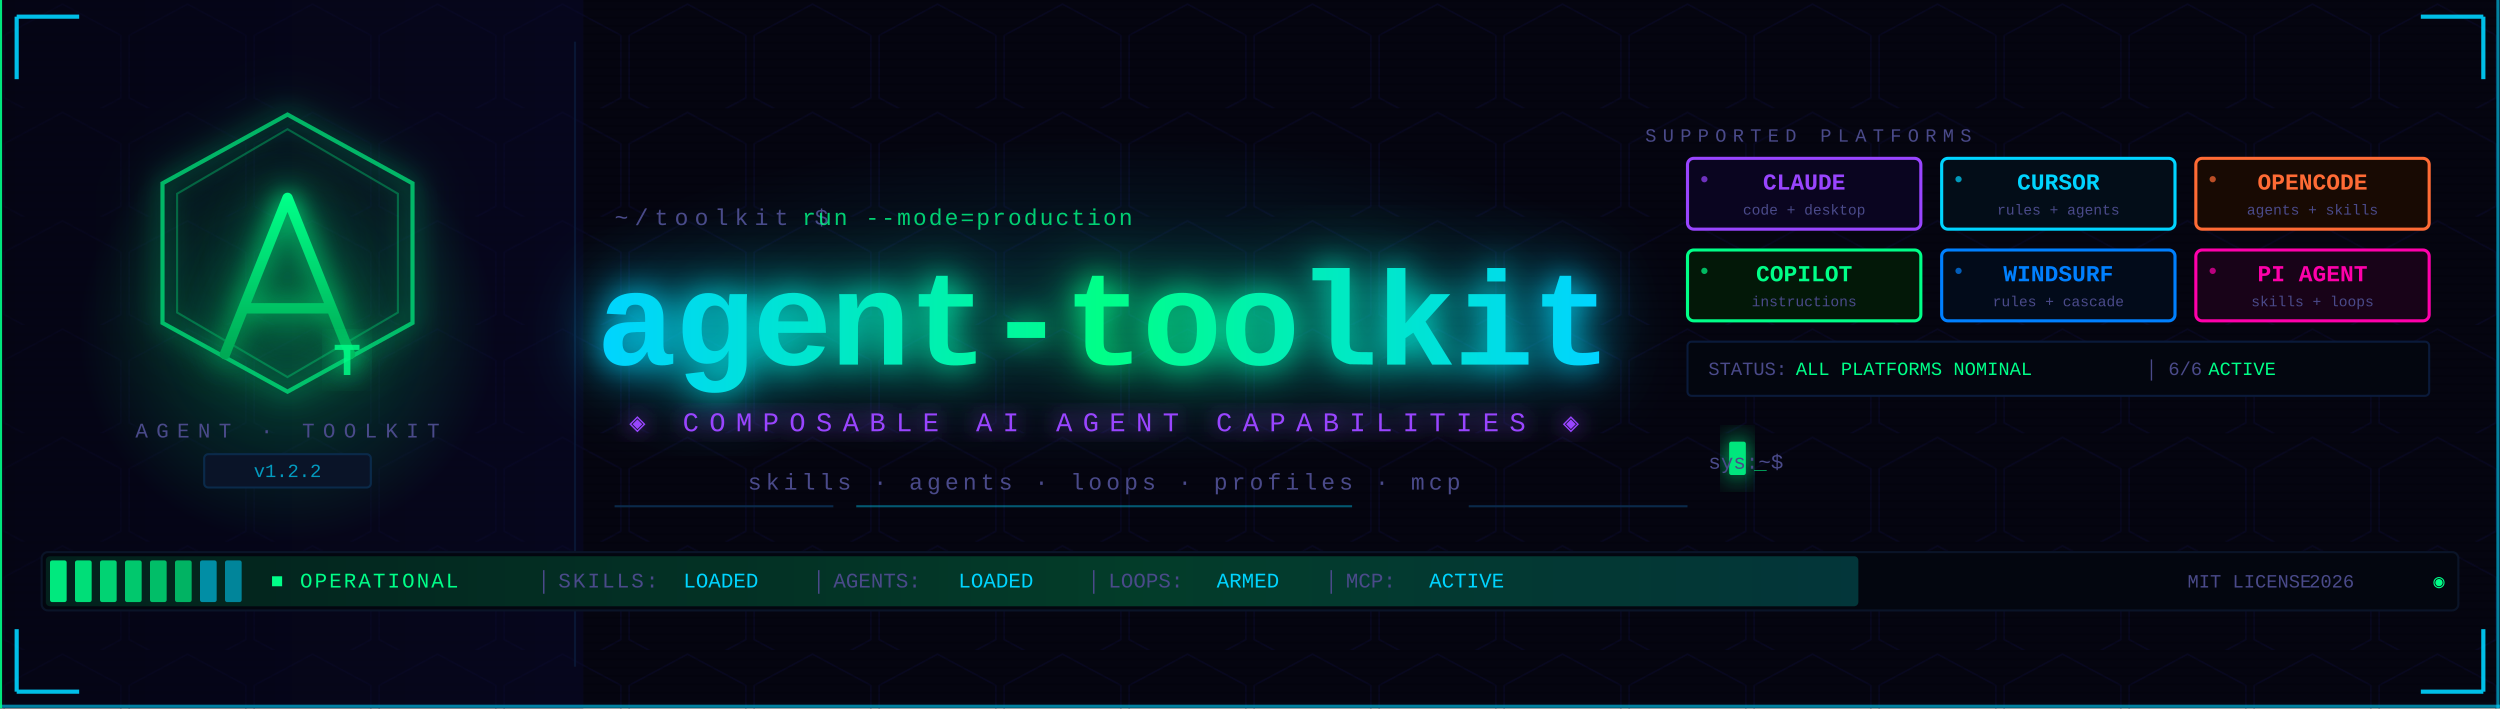
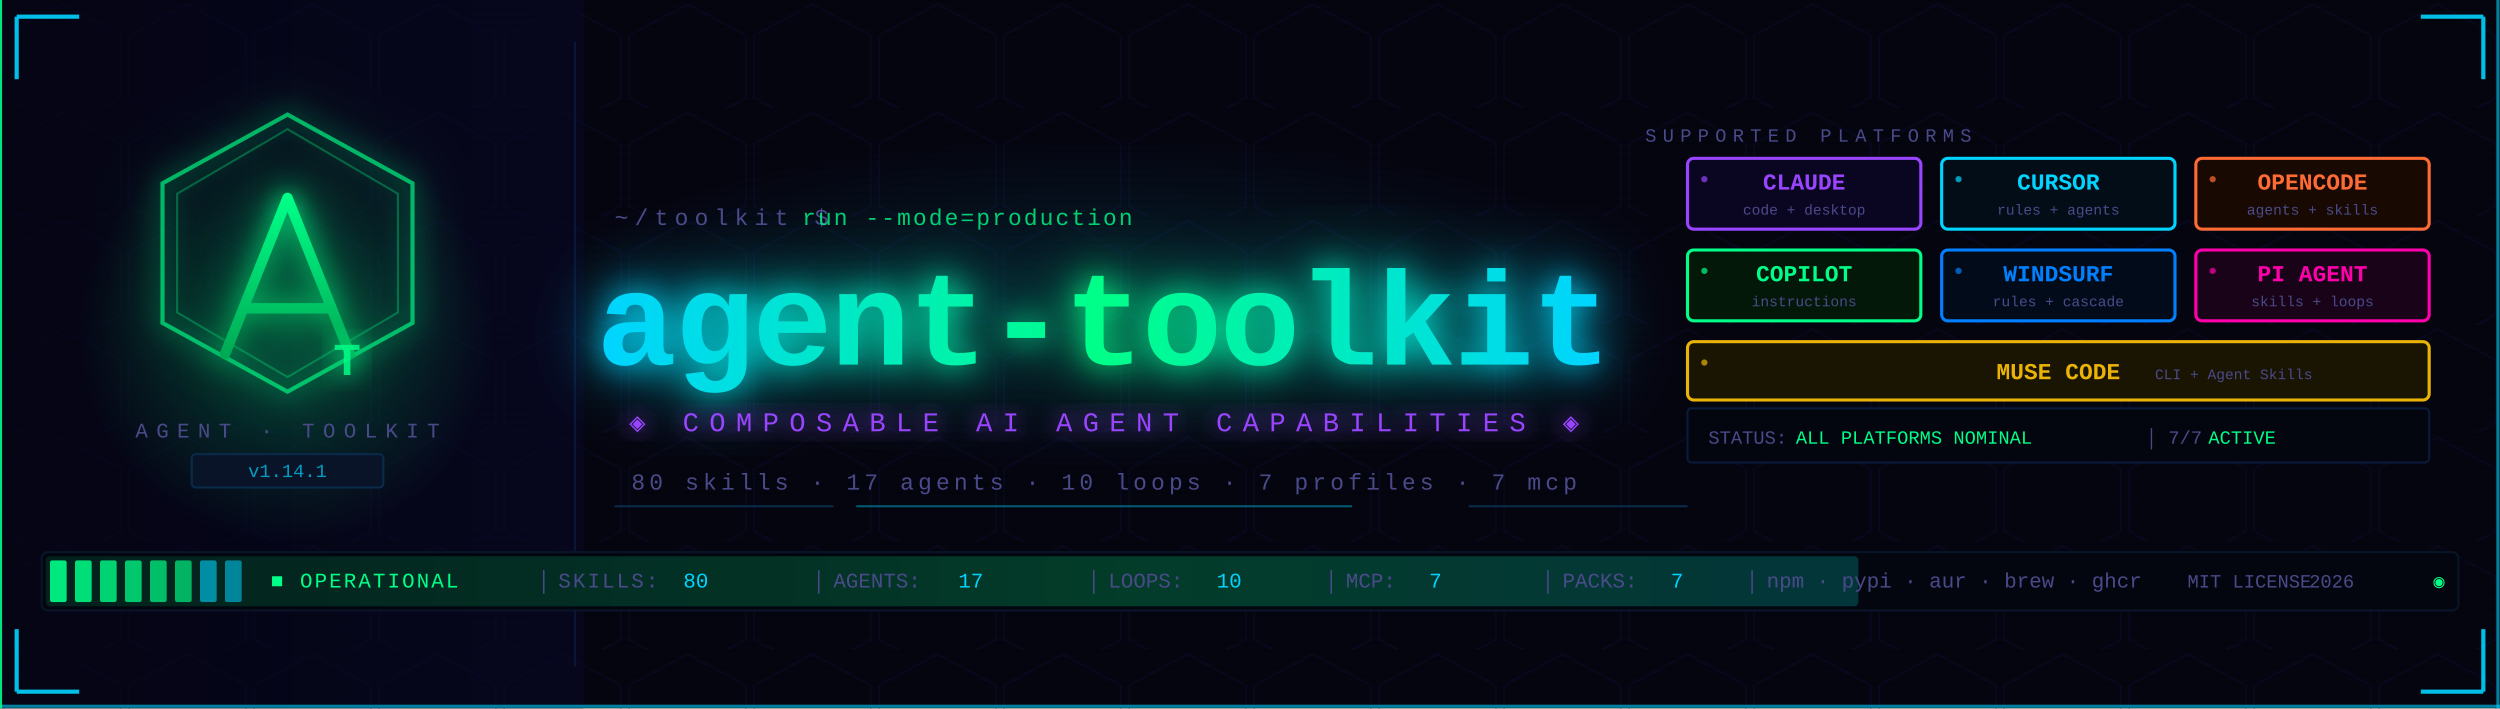
<svg xmlns="http://www.w3.org/2000/svg" width="1200" height="340" viewBox="0 0 1200 340">
  <defs>
    <pattern id="hexgrid" width="60" height="52" x="0" y="0" patternUnits="userSpaceOnUse">
      <polygon fill="none" stroke="#0a0a2a" stroke-width=".8" points="30 2 58 17 58 47 30 62 2 47 2 17" opacity=".6" />
    </pattern>
    <pattern id="scanlines" width="1" height="4" x="0" y="0" patternUnits="userSpaceOnUse">
      <rect width="1" height="1" fill="#000008" opacity=".18" />
    </pattern>
    <filter id="glow-green" width="200%" height="200%" x="-50%" y="-50%">
      <feGaussianBlur result="blur1" stdDeviation="6" />
      <feGaussianBlur result="blur2" stdDeviation="12" />
      <feMerge>
        <feMergeNode in="blur2" />
        <feMergeNode in="blur1" />
        <feMergeNode in="SourceGraphic" />
      </feMerge>
    </filter>
    <filter id="glow-cyan" width="200%" height="200%" x="-50%" y="-50%">
      <feGaussianBlur result="blur1" stdDeviation="8" />
      <feGaussianBlur result="blur2" stdDeviation="16" />
      <feMerge>
        <feMergeNode in="blur2" />
        <feMergeNode in="blur1" />
        <feMergeNode in="SourceGraphic" />
      </feMerge>
    </filter>
    <filter id="glow-purple" width="200%" height="200%" x="-50%" y="-50%">
      <feGaussianBlur result="blur1" stdDeviation="5" />
      <feMerge>
        <feMergeNode in="blur1" />
        <feMergeNode in="SourceGraphic" />
      </feMerge>
    </filter>
    <filter id="ambient-glow" width="160%" height="160%" x="-30%" y="-30%">
      <feGaussianBlur result="blur" stdDeviation="20" />
      <feMerge>
        <feMergeNode in="blur" />
        <feMergeNode in="SourceGraphic" />
      </feMerge>
    </filter>
    <linearGradient id="title-gradient" x1="0%" x2="100%" y1="0%" y2="0%">
      <stop offset="0%" stop-color="#00d4ff" />
      <stop offset="50%" stop-color="#0f8" />
      <stop offset="100%" stop-color="#00d4ff" />
    </linearGradient>
    <linearGradient id="progress-gradient" x1="0%" x2="100%" y1="0%" y2="0%">
      <stop offset="0%" stop-color="#0f8" stop-opacity=".2" />
      <stop offset="60%" stop-color="#0f8" />
      <stop offset="100%" stop-color="#00d4ff" />
    </linearGradient>
    <linearGradient id="at-gradient" x1="0%" x2="0%" y1="0%" y2="100%">
      <stop offset="0%" stop-color="#0f8" />
      <stop offset="100%" stop-color="#0a5" />
    </linearGradient>
    <radialGradient id="at-glow" cx="50%" cy="50%" r="50%">
      <stop offset="0%" stop-color="#0f8" stop-opacity=".25" />
      <stop offset="100%" stop-color="#0f8" stop-opacity="0" />
    </radialGradient>
    <radialGradient id="title-glow-bg" cx="50%" cy="50%" r="50%">
      <stop offset="0%" stop-color="#00d4ff" stop-opacity=".12" />
      <stop offset="100%" stop-color="#00d4ff" stop-opacity="0" />
    </radialGradient>
    <linearGradient id="left-panel-grad" x1="0%" x2="100%" y1="0%" y2="0%">
      <stop offset="0%" stop-color="#050518" />
      <stop offset="100%" stop-color="#08082a" />
    </linearGradient>
  </defs>
  <rect width="1200" height="340" fill="#050510" />
  <rect width="1200" height="340" fill="url(#hexgrid)" />
  <rect width="1200" height="340" fill="url(#scanlines)" />
  <rect width="280" height="340" x="0" y="0" fill="url(#left-panel-grad)" opacity=".5" />
  <line x1="0" x2="1200" y1="0" y2="0" stroke="#0f8" stroke-width="2" filter="url(#glow-green)" opacity=".8" />
  <line x1="0" x2="1200" y1="339" y2="339" stroke="#00d4ff" stroke-width="1.5" opacity=".6" />
  <line x1="0" x2="0" y1="0" y2="340" stroke="#0f8" stroke-width="2" opacity=".9" />
  <line x1="1199" x2="1199" y1="0" y2="340" stroke="#00d4ff" stroke-width="1.5" opacity=".6" />
  <line x1="276" x2="276" y1="20" y2="320" stroke="#0a1a3a" stroke-width="1" opacity=".8" />
  <path fill="none" stroke="#00d4ff" stroke-width="2" d="M 8,8 L 8,38 M 8,8 L 38,8" opacity=".9" />
  <path fill="none" stroke="#00d4ff" stroke-width="2" d="M 1192,8 L 1192,38 M 1192,8 L 1162,8" opacity=".9" />
  <path fill="none" stroke="#00d4ff" stroke-width="2" d="M 8,332 L 8,302 M 8,332 L 38,332" opacity=".9" />
  <path fill="none" stroke="#00d4ff" stroke-width="2" d="M 1192,332 L 1192,302 M 1192,332 L 1162,332" opacity=".9" />
  <ellipse cx="138" cy="160" fill="url(#at-glow)" rx="100" ry="100" />
  <polygon fill="none" stroke="#0f8" stroke-width="2" points="138 55 198 88 198 155 138 188 78 155 78 88" filter="url(#glow-green)" opacity=".7" />
  <polygon fill="none" stroke="#0f8" stroke-width="1" points="138 62 191 93 191 150 138 181 85 150 85 93" opacity=".3" />
  <path fill="none" stroke="url(#at-gradient)" stroke-linecap="round" stroke-linejoin="round" stroke-width="5" d="M 108,170 L 138,95 L 168,170 M 118,148 L 158,148" filter="url(#glow-green)" />
  <text x="160" y="180" fill="#0f8" filter="url(#glow-green)" font-family="'Courier New', monospace" font-size="22" font-weight="bold" opacity=".85">T</text>
  <text x="138" y="210" fill="#4a4a8a" font-family="'Courier New', monospace" font-size="10" letter-spacing="4" text-anchor="middle">AGENT · TOOLKIT</text>
-   <rect width="80" height="16" x="98" y="218" fill="#0a1428" stroke="#0a2a4a" stroke-width="1" rx="2" />
-   <text x="138" y="229" fill="#00d4ff" font-family="'Courier New', monospace" font-size="9" opacity=".7" text-anchor="middle">v1.2.2</text>
+   <rect width="92" height="16" x="92" y="218" fill="#0a1428" stroke="#0a2a4a" stroke-width="1" rx="2" />
+   <text x="138" y="229" fill="#00d4ff" font-family="'Courier New', monospace" font-size="9" opacity=".7" text-anchor="middle">v1.14.1</text>
  <ellipse cx="530" cy="145" fill="url(#title-glow-bg)" rx="265" ry="80" />
  <text x="295" y="108" fill="#4a4a8a" font-family="'Courier New', monospace" font-size="11" letter-spacing="3">~/toolkit $</text>
  <text x="385" y="108" fill="#0f8" font-family="'Courier New', monospace" font-size="11" letter-spacing="1" opacity=".8">run --mode=production</text>
  <text x="530" y="175" fill="url(#title-gradient)" filter="url(#glow-cyan)" font-family="'Courier New', monospace" font-size="64" font-weight="bold" letter-spacing="-1" text-anchor="middle">agent-toolkit</text>
  <text x="530" y="207" fill="#9945ff" filter="url(#glow-purple)" font-family="'Courier New', monospace" font-size="13" letter-spacing="5" text-anchor="middle">◈ COMPOSABLE AI AGENT CAPABILITIES ◈</text>
-   <text x="530" y="235" fill="#4a4a8a" font-family="'Courier New', monospace" font-size="11" letter-spacing="2" text-anchor="middle">skills · agents · loops · profiles · mcp</text>
+   <text x="530" y="235" fill="#4a4a8a" font-family="'Courier New', monospace" font-size="11" letter-spacing="2" text-anchor="middle">80 skills · 17 agents · 10 loops · 7 profiles · 7 mcp</text>
  <line x1="295" x2="400" y1="243" y2="243" stroke="#0a2a4a" stroke-width="1" />
  <line x1="411" x2="649" y1="243" y2="243" stroke="#00d4ff" stroke-width="1" opacity=".4" />
  <line x1="705" x2="810" y1="243" y2="243" stroke="#0a2a4a" stroke-width="1" />
  <text x="868" y="68" fill="#4a4a8a" font-family="'Courier New', monospace" font-size="9" letter-spacing="3" text-anchor="middle">SUPPORTED PLATFORMS</text>
  <rect width="112" height="34" x="810" y="76" fill="#0a0520" stroke="#9945ff" stroke-width="1.5" rx="3" />
  <text x="816" y="88" fill="#9945ff" font-family="'Courier New', monospace" font-size="7" opacity=".7">●</text>
  <text x="866" y="91" fill="#9945ff" font-family="'Courier New', monospace" font-size="11" font-weight="bold" text-anchor="middle">CLAUDE</text>
  <text x="866" y="103" fill="#4a4a8a" font-family="'Courier New', monospace" font-size="7" text-anchor="middle">code + desktop</text>
  <rect width="112" height="34" x="932" y="76" fill="#030d18" stroke="#00d4ff" stroke-width="1.5" rx="3" />
  <text x="938" y="88" fill="#00d4ff" font-family="'Courier New', monospace" font-size="7" opacity=".7">●</text>
  <text x="988" y="91" fill="#00d4ff" font-family="'Courier New', monospace" font-size="11" font-weight="bold" text-anchor="middle">CURSOR</text>
  <text x="988" y="103" fill="#4a4a8a" font-family="'Courier New', monospace" font-size="7" text-anchor="middle">rules + agents</text>
  <rect width="112" height="34" x="1054" y="76" fill="#180a03" stroke="#ff6b35" stroke-width="1.5" rx="3" />
  <text x="1060" y="88" fill="#ff6b35" font-family="'Courier New', monospace" font-size="7" opacity=".7">●</text>
  <text x="1110" y="91" fill="#ff6b35" font-family="'Courier New', monospace" font-size="11" font-weight="bold" text-anchor="middle">OPENCODE</text>
  <text x="1110" y="103" fill="#4a4a8a" font-family="'Courier New', monospace" font-size="7" text-anchor="middle">agents + skills</text>
  <rect width="112" height="34" x="810" y="120" fill="#031808" stroke="#0f8" stroke-width="1.5" rx="3" />
  <text x="816" y="132" fill="#0f8" font-family="'Courier New', monospace" font-size="7" opacity=".7">●</text>
  <text x="866" y="135" fill="#0f8" font-family="'Courier New', monospace" font-size="11" font-weight="bold" text-anchor="middle">COPILOT</text>
  <text x="866" y="147" fill="#4a4a8a" font-family="'Courier New', monospace" font-size="7" text-anchor="middle">instructions</text>
  <rect width="112" height="34" x="932" y="120" fill="#020b1a" stroke="#0080ff" stroke-width="1.5" rx="3" />
  <text x="938" y="132" fill="#0080ff" font-family="'Courier New', monospace" font-size="7" opacity=".7">●</text>
  <text x="988" y="135" fill="#0080ff" font-family="'Courier New', monospace" font-size="11" font-weight="bold" text-anchor="middle">WINDSURF</text>
  <text x="988" y="147" fill="#4a4a8a" font-family="'Courier New', monospace" font-size="7" text-anchor="middle">rules + cascade</text>
  <rect width="112" height="34" x="1054" y="120" fill="#180318" stroke="#f0a" stroke-width="1.5" rx="3" />
  <text x="1060" y="132" fill="#f0a" font-family="'Courier New', monospace" font-size="7" opacity=".7">●</text>
  <text x="1110" y="135" fill="#f0a" font-family="'Courier New', monospace" font-size="11" font-weight="bold" text-anchor="middle">PI AGENT</text>
  <text x="1110" y="147" fill="#4a4a8a" font-family="'Courier New', monospace" font-size="7" text-anchor="middle">skills + loops</text>
-   <rect width="356" height="26" x="810" y="164" fill="#03060f" stroke="#0a1a3a" stroke-width="1" rx="2" />
-   <text x="820" y="180" fill="#4a4a8a" font-family="'Courier New', monospace" font-size="9">STATUS:</text>
-   <text x="862" y="180" fill="#0f8" font-family="'Courier New', monospace" font-size="9">ALL PLATFORMS NOMINAL</text>
-   <text x="1030" y="180" fill="#4a4a8a" font-family="'Courier New', monospace" font-size="9">│ 6/6</text>
-   <text x="1060" y="180" fill="#0f8" font-family="'Courier New', monospace" font-size="9">ACTIVE</text>
+   <rect width="356" height="28" x="810" y="164" fill="#1a1403" stroke="#eab308" stroke-width="1.5" rx="3" />
+   <text x="816" y="176" fill="#eab308" font-family="'Courier New', monospace" font-size="7" opacity=".7">●</text>
+   <text x="988" y="182" fill="#eab308" font-family="'Courier New', monospace" font-size="11" font-weight="bold" text-anchor="middle">MUSE CODE</text>
+   <text x="1110" y="182" fill="#4a4a8a" font-family="'Courier New', monospace" font-size="7" text-anchor="end">CLI + Agent Skills</text>
+   <rect width="356" height="26" x="810" y="196" fill="#03060f" stroke="#0a1a3a" stroke-width="1" rx="2" />
+   <text x="820" y="213" fill="#4a4a8a" font-family="'Courier New', monospace" font-size="9">STATUS:</text>
+   <text x="862" y="213" fill="#0f8" font-family="'Courier New', monospace" font-size="9">ALL PLATFORMS NOMINAL</text>
+   <text x="1030" y="213" fill="#4a4a8a" font-family="'Courier New', monospace" font-size="9">│ 7/7</text>
+   <text x="1060" y="213" fill="#0f8" font-family="'Courier New', monospace" font-size="9">ACTIVE</text>
  <rect width="1160" height="28" x="20" y="265" fill="#03060f" stroke="#0a1428" stroke-width="1" rx="3" />
  <rect width="870" height="24" x="22" y="267" fill="url(#progress-gradient)" opacity=".15" rx="2" />
  <rect width="870" height="24" x="22" y="267" fill="#0f8" opacity=".08" rx="2" />
  <rect width="8" height="20" x="24" y="269" fill="#0f8" opacity=".9" rx="1" />
  <rect width="8" height="20" x="36" y="269" fill="#0f8" opacity=".85" rx="1" />
  <rect width="8" height="20" x="48" y="269" fill="#0f8" opacity=".8" rx="1" />
  <rect width="8" height="20" x="60" y="269" fill="#0f8" opacity=".75" rx="1" />
  <rect width="8" height="20" x="72" y="269" fill="#0f8" opacity=".7" rx="1" />
  <rect width="8" height="20" x="84" y="269" fill="#0f8" opacity=".65" rx="1" />
  <rect width="8" height="20" x="96" y="269" fill="#00d4ff" opacity=".6" rx="1" />
  <rect width="8" height="20" x="108" y="269" fill="#00d4ff" opacity=".55" rx="1" />
  <text x="130" y="282" fill="#0f8" font-family="'Courier New', monospace" font-size="10" letter-spacing="1">■ OPERATIONAL</text>
  <text x="258" y="282" fill="#4a4a8a" font-family="'Courier New', monospace" font-size="10">│</text>
  <text x="268" y="282" fill="#4a4a8a" font-family="'Courier New', monospace" font-size="10" letter-spacing="1">SKILLS:</text>
-   <text x="328" y="282" fill="#00d4ff" font-family="'Courier New', monospace" font-size="10">LOADED</text>
+   <text x="328" y="282" fill="#00d4ff" font-family="'Courier New', monospace" font-size="10">80</text>
  <text x="390" y="282" fill="#4a4a8a" font-family="'Courier New', monospace" font-size="10">│</text>
  <text x="400" y="282" fill="#4a4a8a" font-family="'Courier New', monospace" font-size="10">AGENTS:</text>
-   <text x="460" y="282" fill="#00d4ff" font-family="'Courier New', monospace" font-size="10">LOADED</text>
+   <text x="460" y="282" fill="#00d4ff" font-family="'Courier New', monospace" font-size="10">17</text>
  <text x="522" y="282" fill="#4a4a8a" font-family="'Courier New', monospace" font-size="10">│</text>
  <text x="532" y="282" fill="#4a4a8a" font-family="'Courier New', monospace" font-size="10">LOOPS:</text>
-   <text x="584" y="282" fill="#00d4ff" font-family="'Courier New', monospace" font-size="10">ARMED</text>
+   <text x="584" y="282" fill="#00d4ff" font-family="'Courier New', monospace" font-size="10">10</text>
  <text x="636" y="282" fill="#4a4a8a" font-family="'Courier New', monospace" font-size="10">│</text>
  <text x="646" y="282" fill="#4a4a8a" font-family="'Courier New', monospace" font-size="10">MCP:</text>
-   <text x="686" y="282" fill="#00d4ff" font-family="'Courier New', monospace" font-size="10">ACTIVE</text>
+   <text x="686" y="282" fill="#00d4ff" font-family="'Courier New', monospace" font-size="10">7</text>
+   <text x="740" y="282" fill="#4a4a8a" font-family="'Courier New', monospace" font-size="10">│</text>
+   <text x="750" y="282" fill="#4a4a8a" font-family="'Courier New', monospace" font-size="10">PACKS:</text>
+   <text x="802" y="282" fill="#00d4ff" font-family="'Courier New', monospace" font-size="10">7</text>
+   <text x="838" y="282" fill="#4a4a8a" font-family="'Courier New', monospace" font-size="10">│</text>
+   <text x="848" y="282" fill="#4a4a8a" font-family="'Courier New', monospace" font-size="10">npm · pypi · aur · brew · ghcr</text>
  <text x="1050" y="282" fill="#4a4a8a" font-family="'Courier New', monospace" font-size="9">MIT LICENSE</text>
  <text x="1130" y="282" fill="#4a4a8a" font-family="'Courier New', monospace" font-size="9" text-anchor="end">2026</text>
  <text x="1168" y="282" fill="#0f8" font-family="'Courier New', monospace" font-size="9">◉</text>
-   <rect width="8" height="16" x="830" y="212" fill="#0f8" filter="url(#glow-green)" opacity=".9" rx="1">
-     <animate attributeName="opacity" dur="1.2s" repeatCount="indefinite" values="0.9;0;0.9" />
-   </rect>
-   <text x="820" y="225" fill="#4a4a8a" font-family="'Courier New', monospace" font-size="10">sys:~$</text>
-   <text x="842" y="225" fill="#0f8" font-family="'Courier New', monospace" font-size="10" opacity=".6">_</text>
  <polygon fill="none" stroke="#0f8" stroke-width="3" points="138 55 198 88 198 155 138 188 78 155 78 88" opacity="0">
    <animate attributeName="opacity" dur="3s" repeatCount="indefinite" values="0;0.4;0" />
    <animate attributeName="stroke-width" dur="3s" repeatCount="indefinite" values="3;8;3" />
  </polygon>
</svg>
